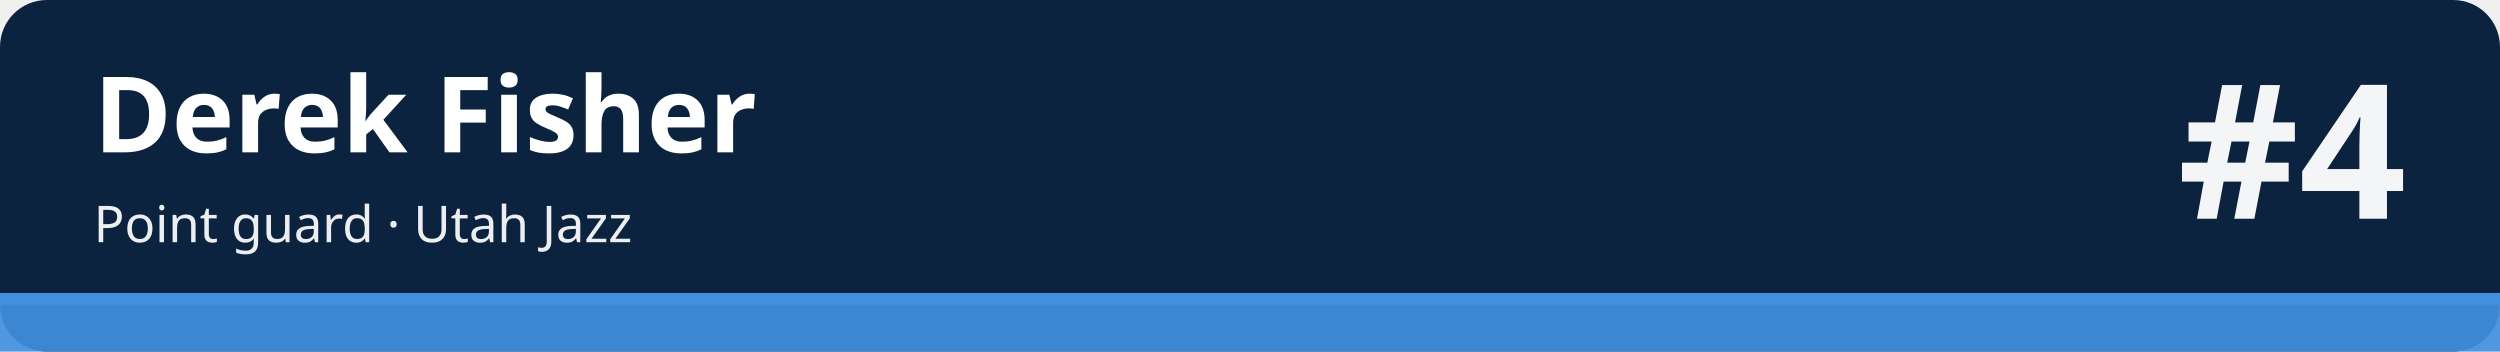
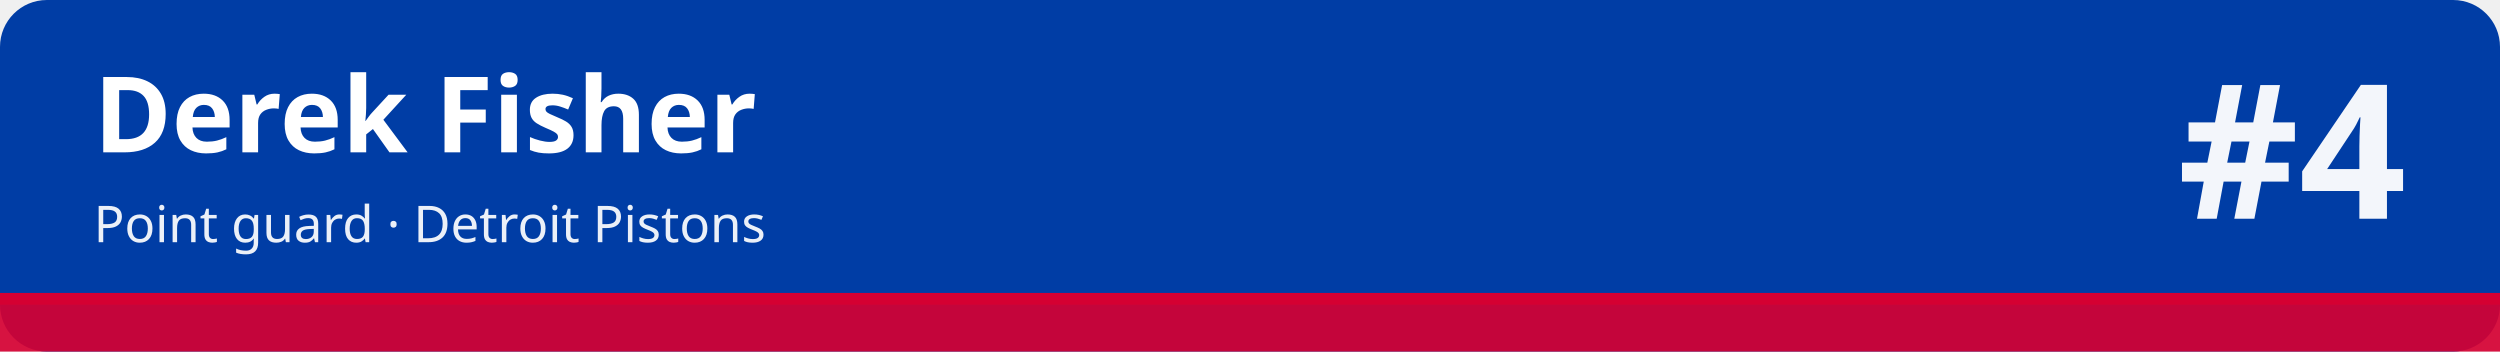
<svg xmlns="http://www.w3.org/2000/svg" width="1280" height="180" viewBox="0 0 1280 180" role="img" aria-labelledby="t d">
-   <rect width="1280" height="180" rx="24" fill="#0c2340" />
-   <rect x="0" y="150" width="1280" height="30" fill="#418fde" fill-opacity=".92" />
-   <rect x="0" y="150" width="1280" height="6" fill="#418fde" />
+   <rect width="1280" height="180" rx="24" fill="#003da5" />
+   <rect x="0" y="150" width="1280" height="30" fill="#d50032" fill-opacity=".92" />
+   <rect x="0" y="150" width="1280" height="6" fill="#d50032" />
  <text x="48" y="78" font-family="sans-serif" font-size="54" font-weight="700" fill="#ffffff">Derek Fisher</text>
-   <text x="48" y="124" font-family="sans-serif" font-size="26" fill="#ffffff" fill-opacity=".92">Point guard · Utah Jazz</text>
+   <text x="48" y="124" font-family="sans-serif" font-size="26" fill="#ffffff" fill-opacity=".92">Point guard · Detroit Pistons</text>
  <text x="1232" y="112" font-family="sans-serif" font-size="96" font-weight="800" fill="#ffffff" fill-opacity=".95" text-anchor="end">#4</text>
</svg>
